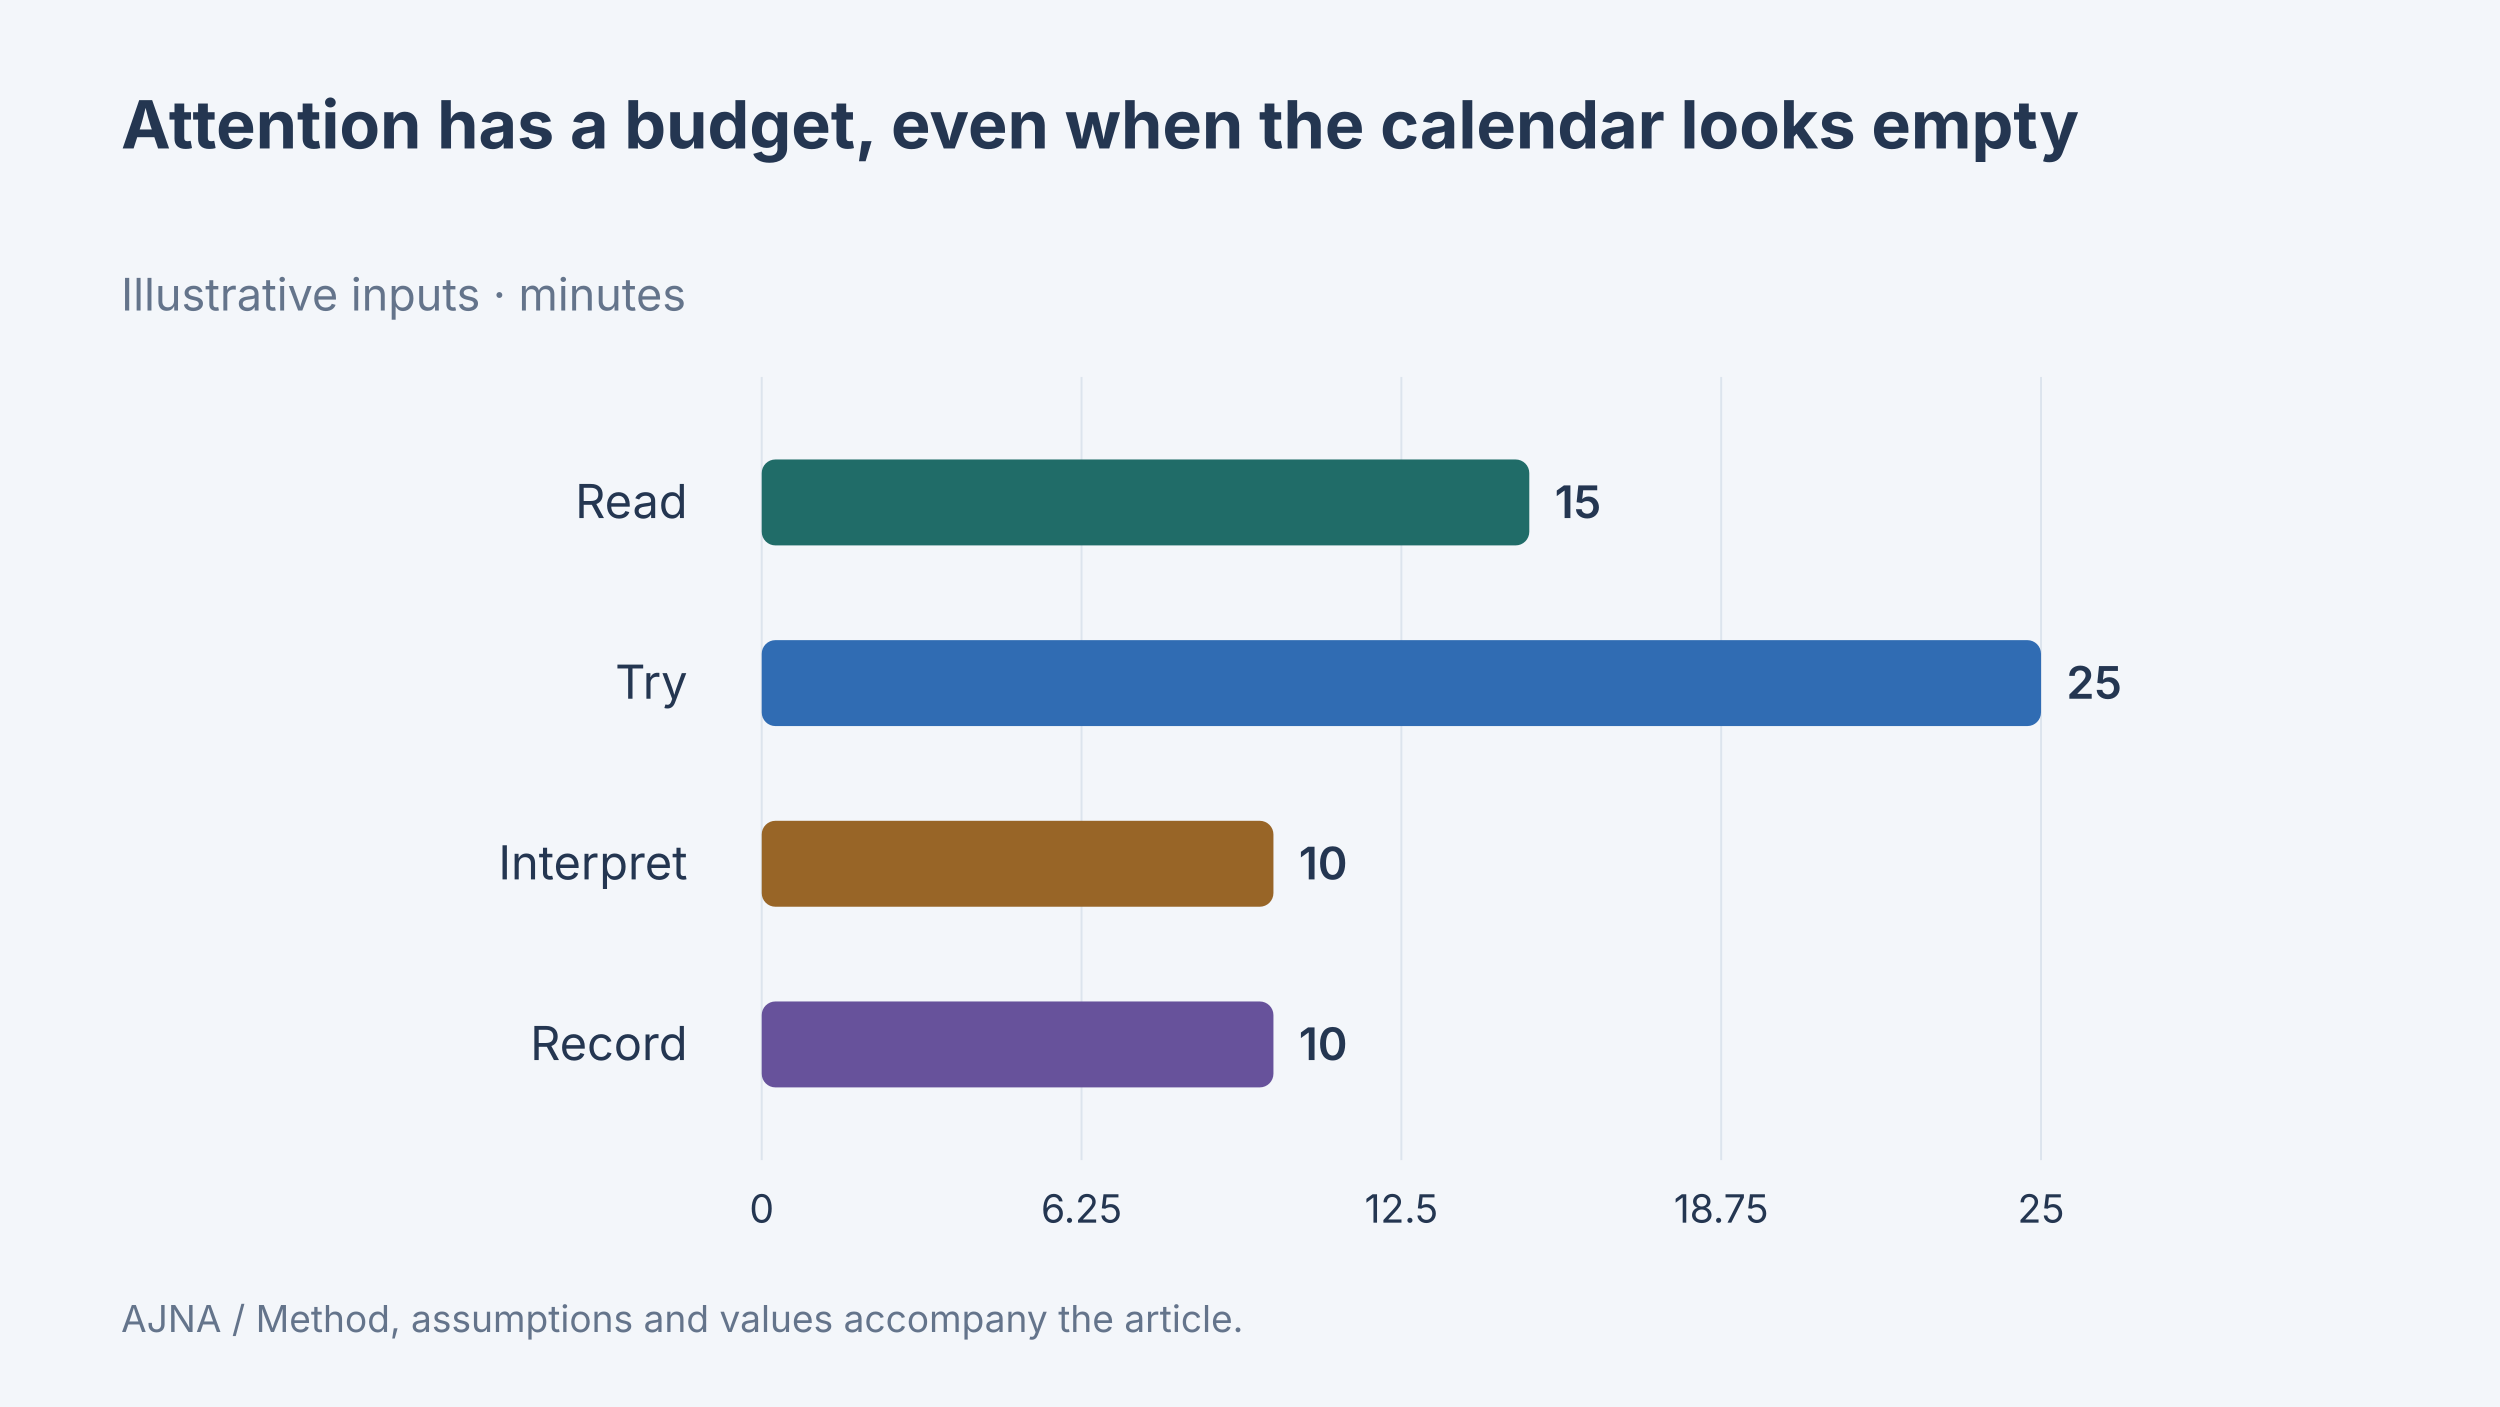
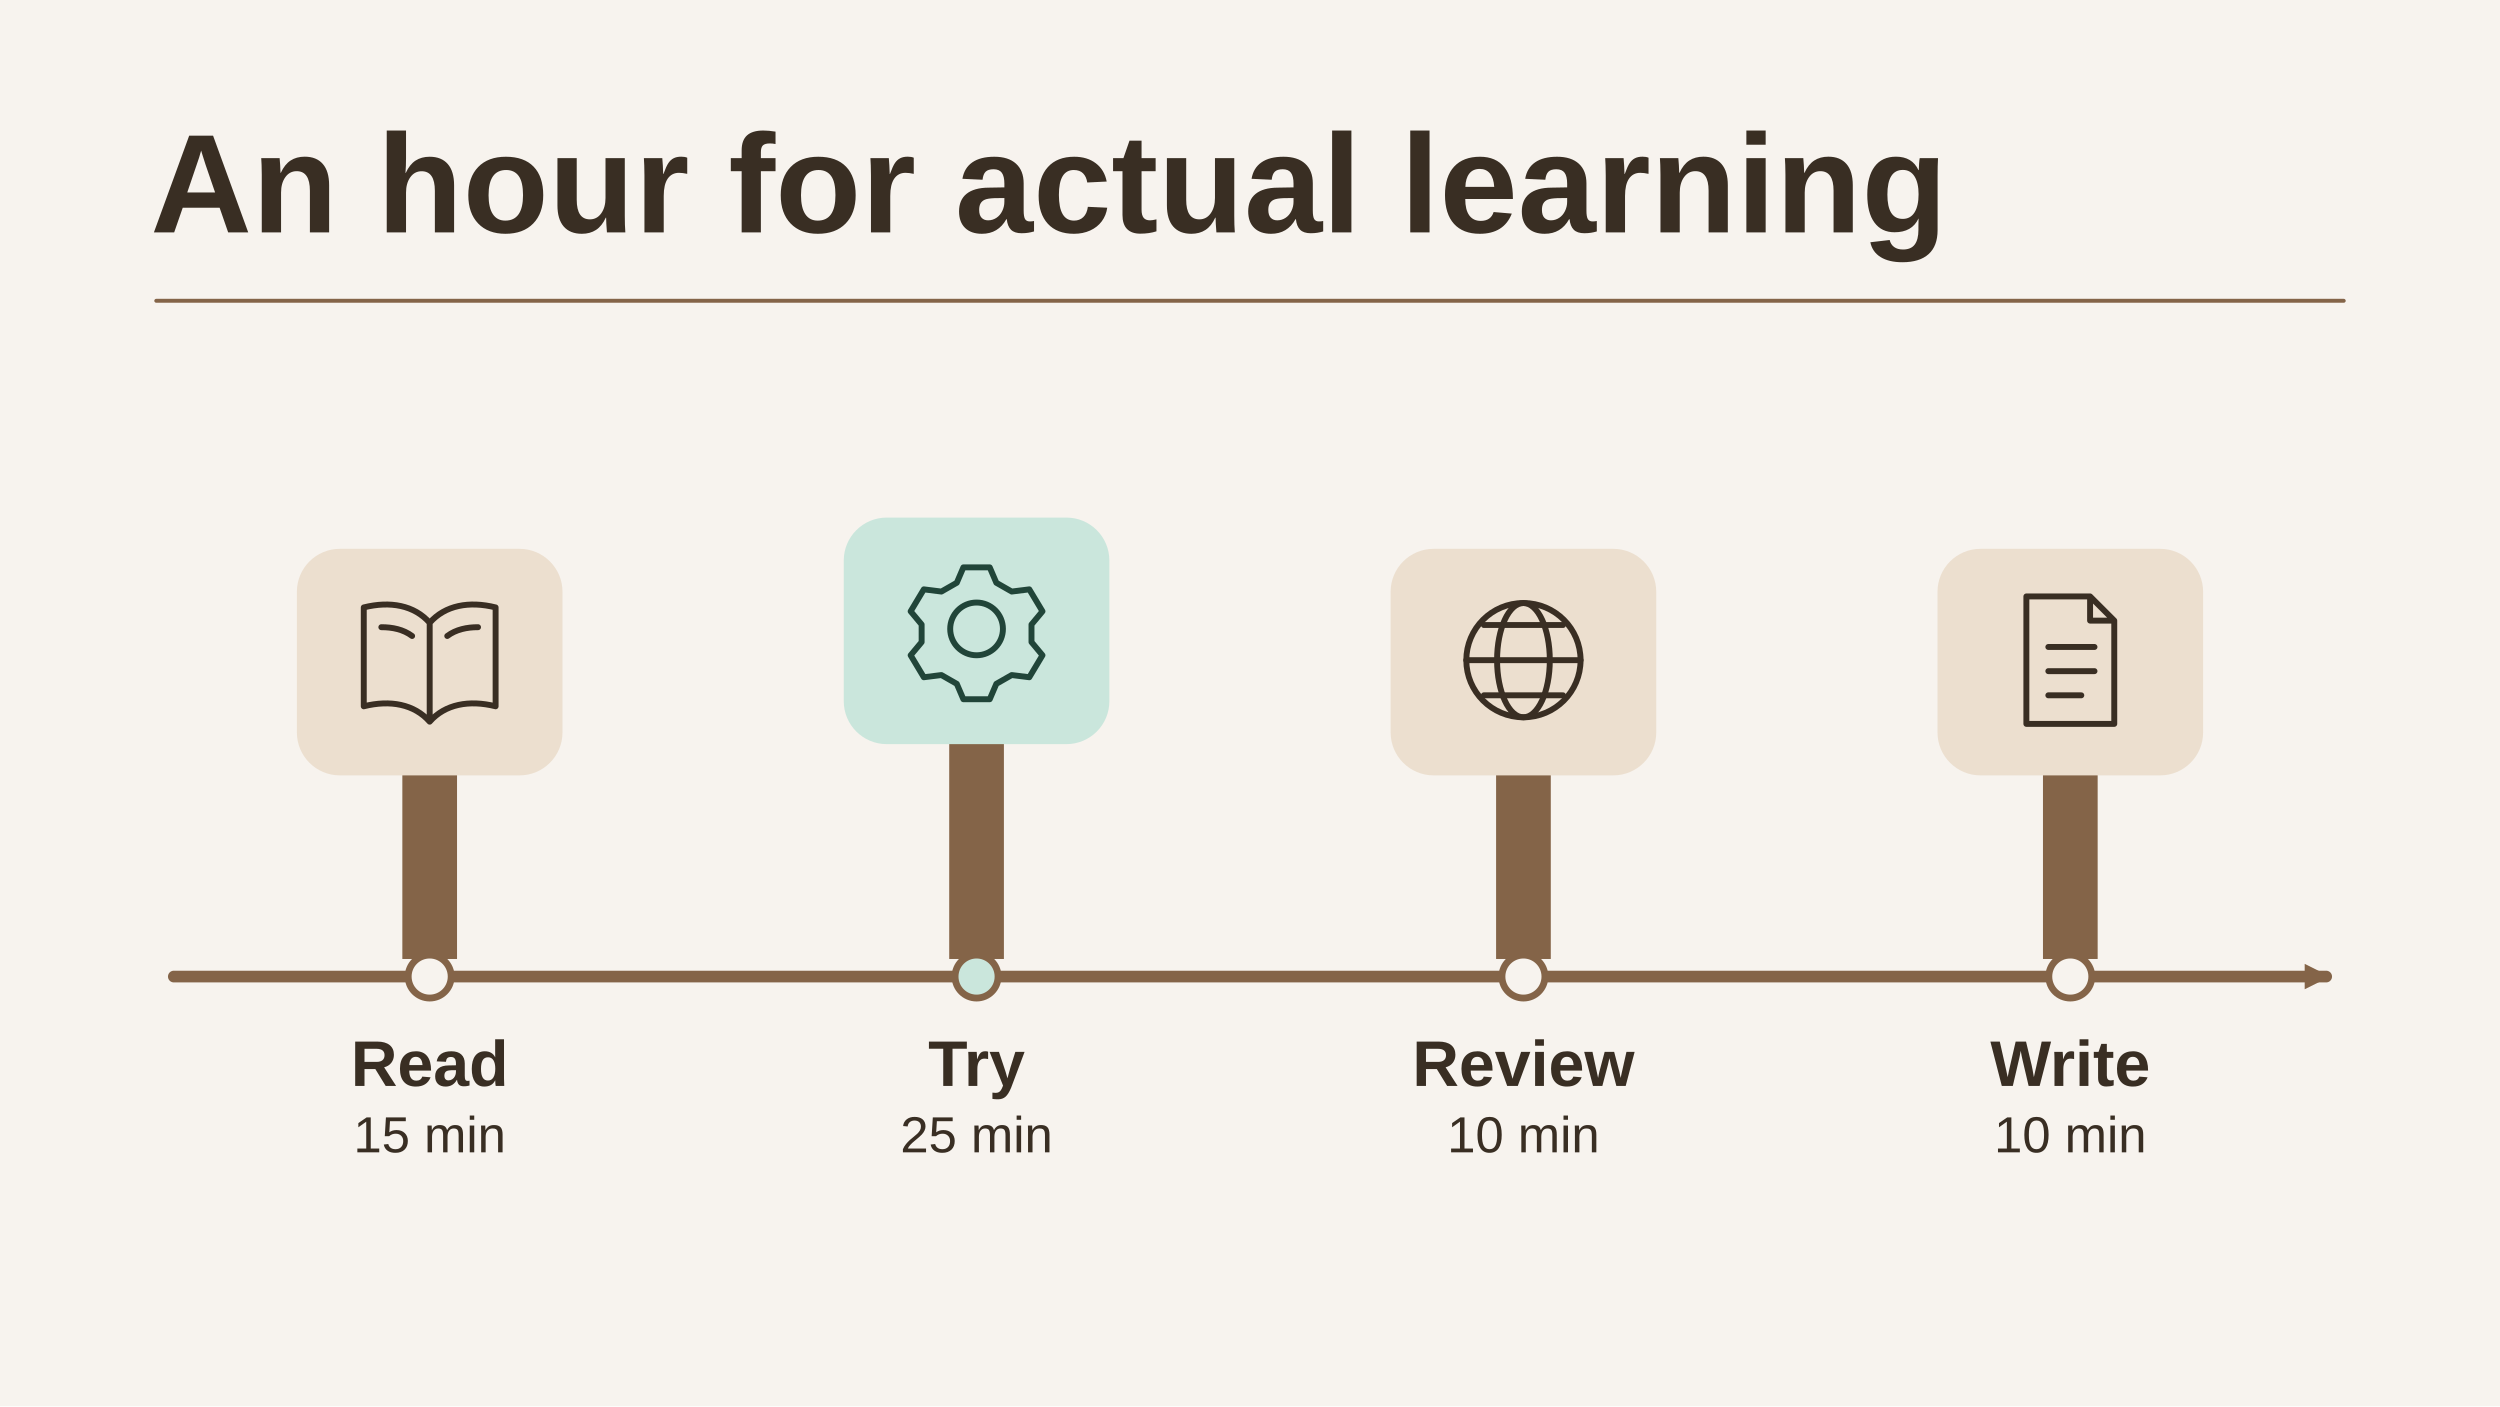
- <svg xmlns="http://www.w3.org/2000/svg" width="1280" height="720" viewBox="0 0 1280 720" data-article-art="attention-has-a-budget" role="img" aria-label="Concept diagram: Read — 15 minutes for a focused explanation.; Try — 25 minutes for a bounded example.; Interpret — 10 minutes to examine the result.; Record — 10 minutes to preserve the next question..">
-   <rect x="-1280" y="-720" width="3840" height="2160" fill="#f3f6fa" />
-   <g font-family="Inter, sans-serif">
-     <text x="62" y="76" font-size="34" font-weight="700" fill="#243651" text-anchor="start">
-       <tspan x="62" dy="0">Attention has a budget, even when the calendar looks empty</tspan>
-     </text>
-     <text x="62" y="159" font-size="23" font-weight="400" fill="#64748b" text-anchor="start">
-       <tspan x="62" dy="0">Illustrative inputs · minutes</tspan>
-     </text>
-     <path d="M390 193V594" stroke="#dce4ed" />
-     <text x="390" y="626" font-size="20" font-weight="400" fill="#243651" text-anchor="middle">
-       <tspan x="390" dy="0">0</tspan>
-     </text>
-     <path d="M553.75 193V594" stroke="#dce4ed" />
-     <text x="553.75" y="626" font-size="20" font-weight="400" fill="#243651" text-anchor="middle">
-       <tspan x="553.75" dy="0">6.25</tspan>
-     </text>
-     <path d="M717.5 193V594" stroke="#dce4ed" />
-     <text x="717.5" y="626" font-size="20" font-weight="400" fill="#243651" text-anchor="middle">
-       <tspan x="717.5" dy="0">12.5</tspan>
-     </text>
-     <path d="M881.25 193V594" stroke="#dce4ed" />
-     <text x="881.25" y="626" font-size="20" font-weight="400" fill="#243651" text-anchor="middle">
-       <tspan x="881.25" dy="0">18.75</tspan>
-     </text>
-     <path d="M1045 193V594" stroke="#dce4ed" />
-     <text x="1045" y="626" font-size="20" font-weight="400" fill="#243651" text-anchor="middle">
-       <tspan x="1045" dy="0">25</tspan>
-     </text>
-     <text x="352" y="265.25" font-size="24" font-weight="400" fill="#243651" text-anchor="end">
-       <tspan x="352" dy="0">Read</tspan>
-     </text>
-     <rect x="390" y="235.25" width="393" height="44" rx="7" fill="#206c68" />
-     <text x="796" y="265.25" font-size="23" font-weight="600" fill="#243651" text-anchor="start">
-       <tspan x="796" dy="0">15</tspan>
-     </text>
-     <text x="352" y="357.75" font-size="24" font-weight="400" fill="#243651" text-anchor="end">
-       <tspan x="352" dy="0">Try</tspan>
-     </text>
-     <rect x="390" y="327.75" width="655" height="44" rx="7" fill="#306cb3" />
-     <text x="1058" y="357.75" font-size="23" font-weight="600" fill="#243651" text-anchor="start">
-       <tspan x="1058" dy="0">25</tspan>
-     </text>
-     <text x="352" y="450.25" font-size="24" font-weight="400" fill="#243651" text-anchor="end">
-       <tspan x="352" dy="0">Interpret</tspan>
-     </text>
-     <rect x="390" y="420.25" width="262" height="44" rx="7" fill="#986527" />
-     <text x="665" y="450.25" font-size="23" font-weight="600" fill="#243651" text-anchor="start">
-       <tspan x="665" dy="0">10</tspan>
-     </text>
-     <text x="352" y="542.75" font-size="24" font-weight="400" fill="#243651" text-anchor="end">
-       <tspan x="352" dy="0">Record</tspan>
-     </text>
-     <rect x="390" y="512.75" width="262" height="44" rx="7" fill="#67529b" />
-     <text x="665" y="542.75" font-size="23" font-weight="600" fill="#243651" text-anchor="start">
-       <tspan x="665" dy="0">10</tspan>
-     </text>
-     <text x="62" y="682" font-size="19" font-weight="400" fill="#64748b" text-anchor="start">
-       <tspan x="62" dy="0">AJNA / Method, assumptions and values accompany the article.</tspan>
-     </text>
-   </g>
+ <svg xmlns="http://www.w3.org/2000/svg" data-article-art="attention-has-a-budget" role="img" aria-label="A fictional hour is divided into fifteen minutes of reading, twenty-five of practice, ten of review, and ten for a note." width="1280" height="720" viewBox="0 0 1280 720">
+   <svg width="100%" height="100%" viewBox="0 0 1280 720" preserveAspectRatio="xMidYMid slice" role="img" aria-label="A fictional hour is divided into fifteen minutes of reading, twenty-five of practice, ten of review, and ten for a note.">
+     <defs>
+       <marker id="head" markerWidth="13" markerHeight="13" refX="11" refY="6.5" orient="auto" markerUnits="userSpaceOnUse">
+         <path d="M0 0L13 6.5 0 13Z" fill="#846448" />
+       </marker>
+     </defs>
+     <rect x="0" y="0" width="1280" height="720" rx="0" fill="#F7F3EE" stroke="none" stroke-width="2.5" />
+     <g font-family="Arial, Helvetica, sans-serif">
+       <text x="77" y="119" text-anchor="start" fill="#392E23" font-size="72" font-weight="700">An hour for actual learning</text>
+       <path d="M80 154H1200" fill="none" stroke="#846448" stroke-width="2" stroke-linejoin="round" stroke-linecap="round" />
+       <path d="M89 500H1191" fill="none" stroke="#846448" stroke-width="6" stroke-linejoin="round" stroke-linecap="round" marker-end="url(#head)" />
+       <path d="M206 491v-146h28v146Z" fill="#846448" />
+       <rect x="152" y="281" width="136" height="116" rx="22" fill="#ECDFCF" stroke="none" stroke-width="2.5" />
+       <g transform="translate(220 338) scale(1.125)" fill="none" stroke="#392E23" stroke-width="2.7" stroke-linecap="round" stroke-linejoin="round">
+         <path d="M0-17c-7-8-18-10-30-7v45C-18 18-7 20 0 28c7-8 18-10 30-7v-45C18-27 7-25 0-17Zm0 0v45m-22-43c5 0 10 1 14 4m16 0c4-3 9-4 14-4" />
+       </g>
+       <circle cx="220" cy="500" r="11" fill="#F7F3EE" stroke="#846448" stroke-width="3.5" />
+       <text x="220" y="556" text-anchor="middle" fill="#392E23" font-size="33" font-weight="700">Read</text>
+       <text x="220" y="590" text-anchor="middle" fill="#392E23" font-size="26" font-weight="400">15 min</text>
+       <path d="M486 491v-162h28v162Z" fill="#846448" />
+       <rect x="432" y="265" width="136" height="116" rx="22" fill="#CAE6DC" stroke="none" stroke-width="2.5" />
+       <g transform="translate(500 322) scale(1.125)" fill="none" stroke="#214539" stroke-width="2.7" stroke-linecap="round" stroke-linejoin="round">
+         <circle r="12" />
+         <path d="M-6-28h12l3 7 7 4 8-1 6 10-5 6v8l5 6-6 10-8-1-7 4-3 7H-6l-3-7-7-4-8 1-6-10 5-6v-8l-5-6 6-10 8 1 7-4Z" />
+       </g>
+       <circle cx="500" cy="500" r="11" fill="#CAE6DC" stroke="#846448" stroke-width="3.5" />
+       <text x="500" y="556" text-anchor="middle" fill="#392E23" font-size="33" font-weight="700">Try</text>
+       <text x="500" y="590" text-anchor="middle" fill="#392E23" font-size="26" font-weight="400">25 min</text>
+       <path d="M766 491v-146h28v146Z" fill="#846448" />
+       <rect x="712" y="281" width="136" height="116" rx="22" fill="#ECDFCF" stroke="none" stroke-width="2.5" />
+       <g transform="translate(780 338) scale(1.125)" fill="none" stroke="#392E23" stroke-width="2.7" stroke-linecap="round" stroke-linejoin="round">
+         <circle r="26" />
+         <ellipse rx="12" ry="26" />
+         <path d="M-26 0h52m-44-16h36m-36 32h36" />
+       </g>
+       <circle cx="780" cy="500" r="11" fill="#F7F3EE" stroke="#846448" stroke-width="3.5" />
+       <text x="780" y="556" text-anchor="middle" fill="#392E23" font-size="33" font-weight="700">Review</text>
+       <text x="780" y="590" text-anchor="middle" fill="#392E23" font-size="26" font-weight="400">10 min</text>
+       <path d="M1046 491v-146h28v146Z" fill="#846448" />
+       <rect x="992" y="281" width="136" height="116" rx="22" fill="#ECDFCF" stroke="none" stroke-width="2.5" />
+       <g transform="translate(1060 338) scale(1.125)" fill="none" stroke="#392E23" stroke-width="2.7" stroke-linecap="round" stroke-linejoin="round">
+         <path d="M-20-29H9l11 11v47h-40Z M9-29v11h11M-10-6h21m-21 11h21m-21 11h15" />
+       </g>
+       <circle cx="1060" cy="500" r="11" fill="#F7F3EE" stroke="#846448" stroke-width="3.5" />
+       <text x="1060" y="556" text-anchor="middle" fill="#392E23" font-size="33" font-weight="700">Write</text>
+       <text x="1060" y="590" text-anchor="middle" fill="#392E23" font-size="26" font-weight="400">10 min</text>
+     </g>
+   </svg>
</svg>
